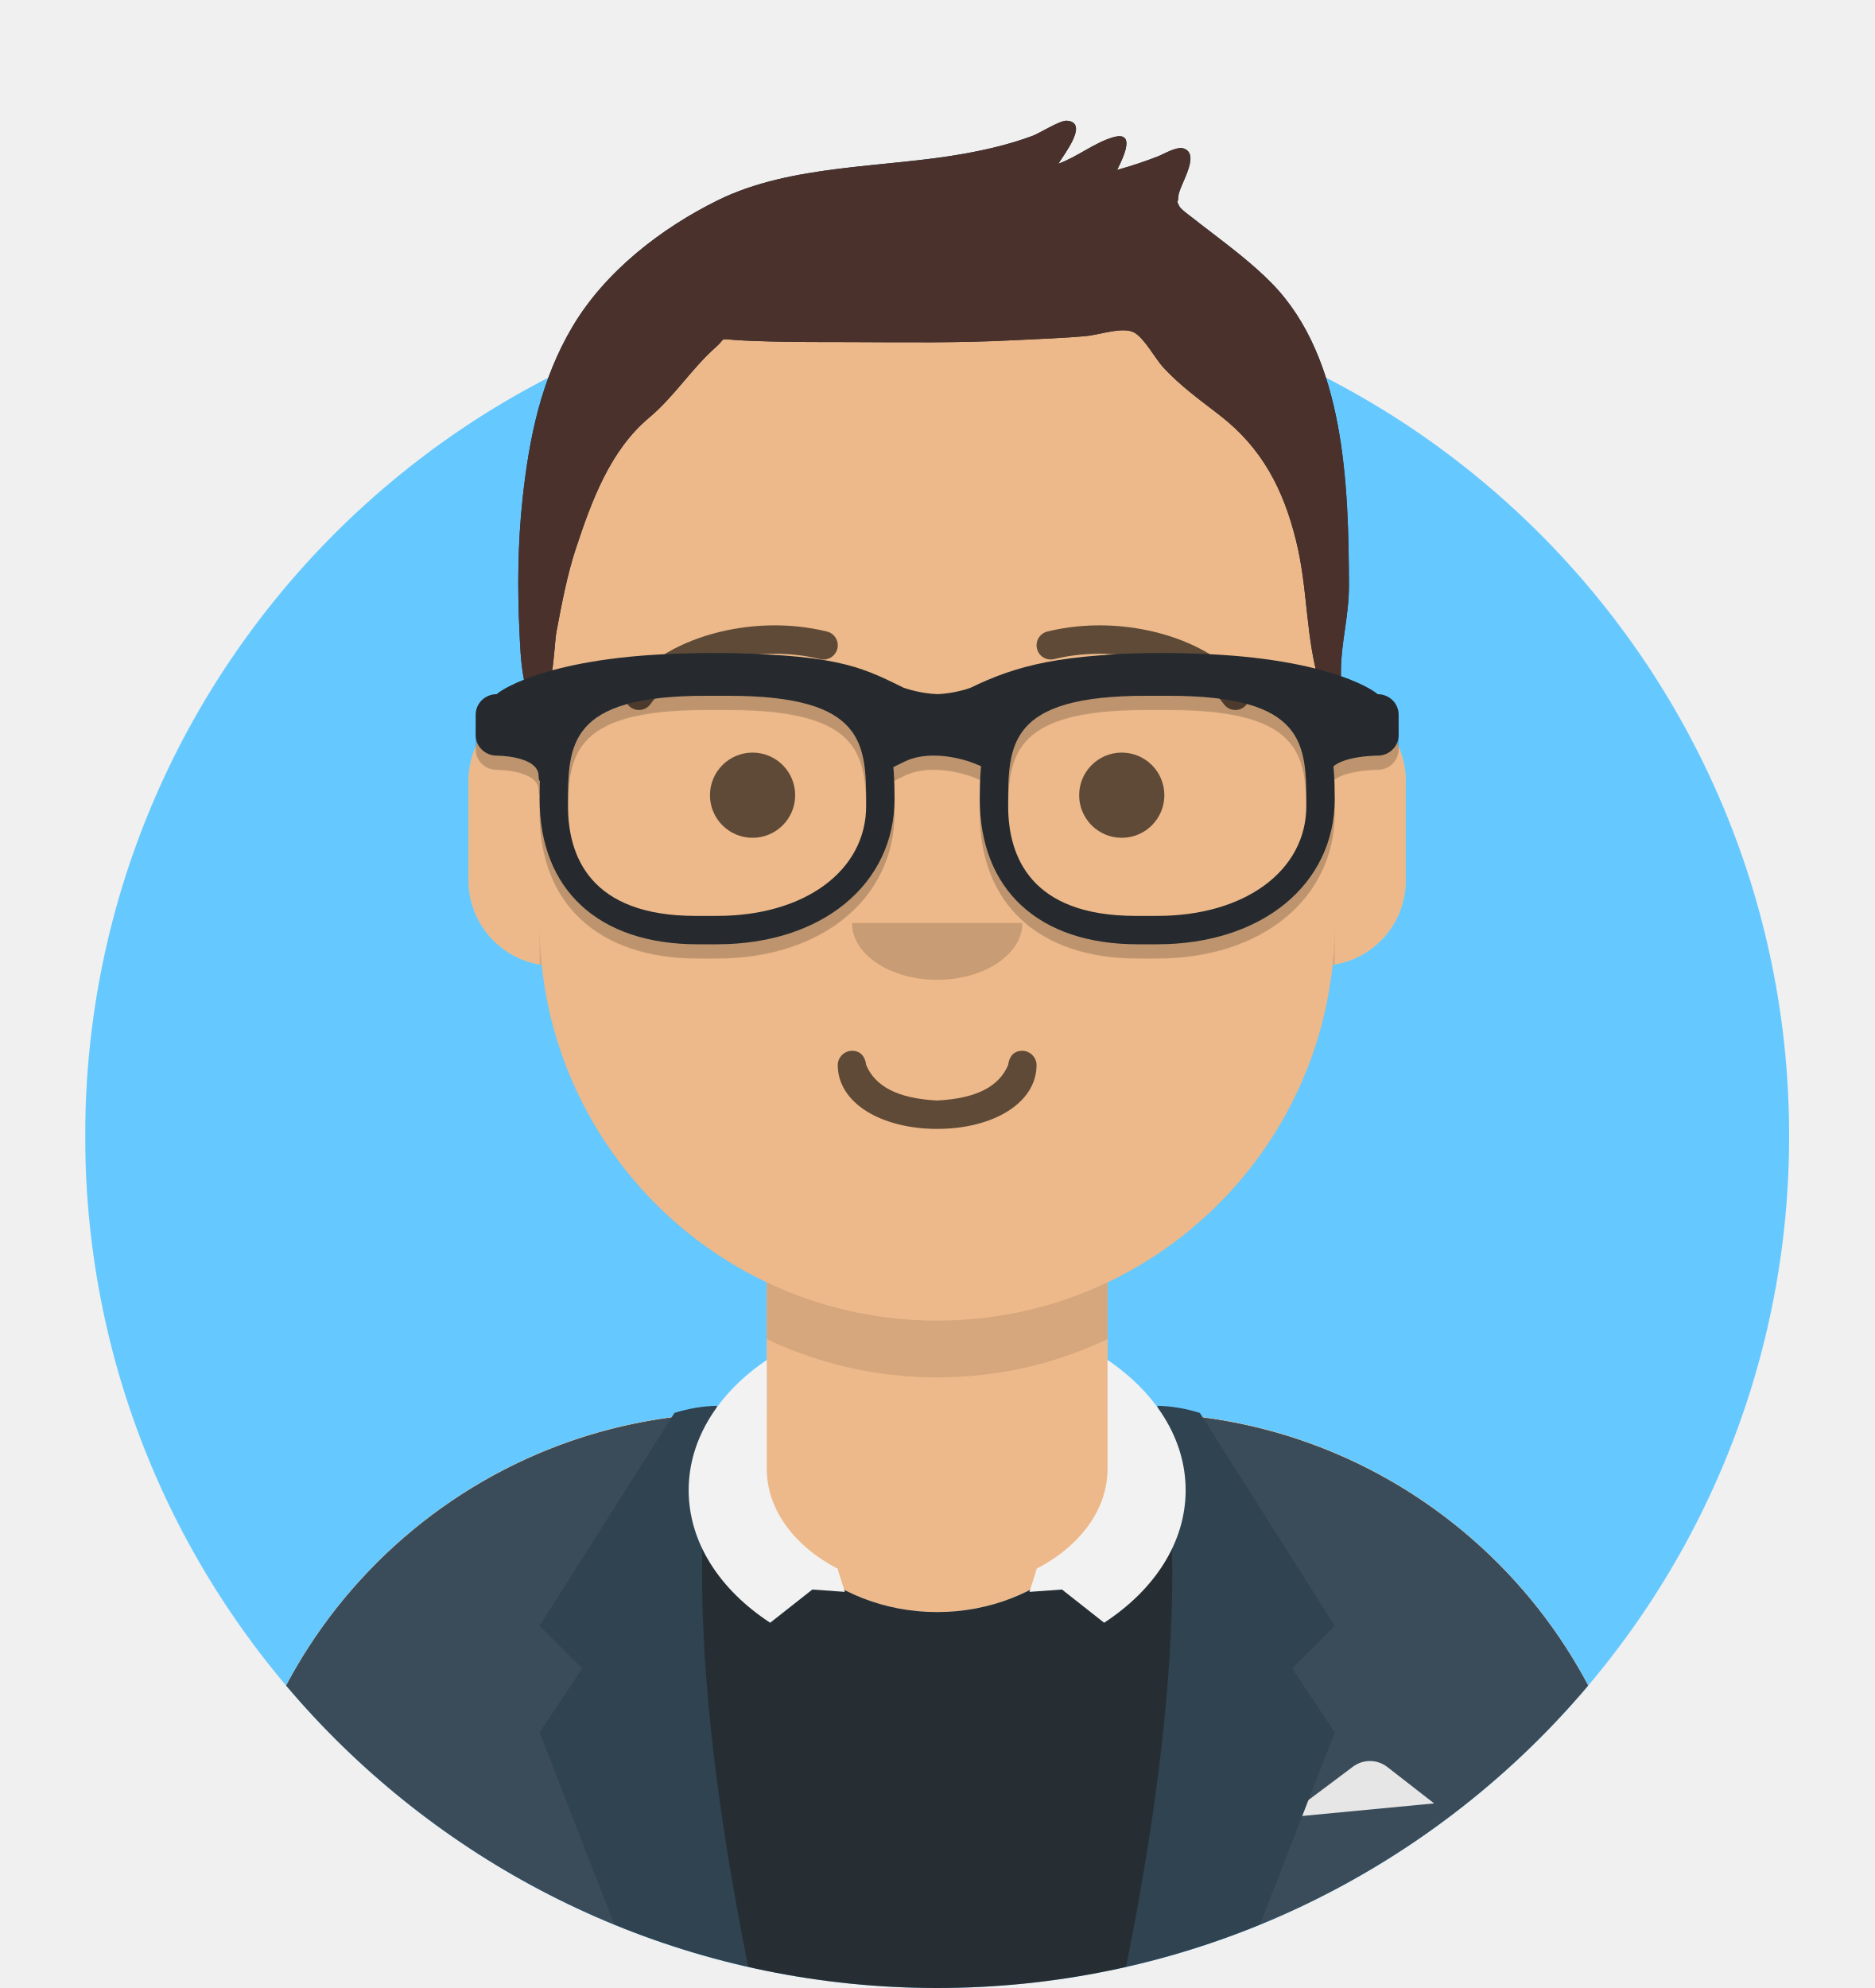
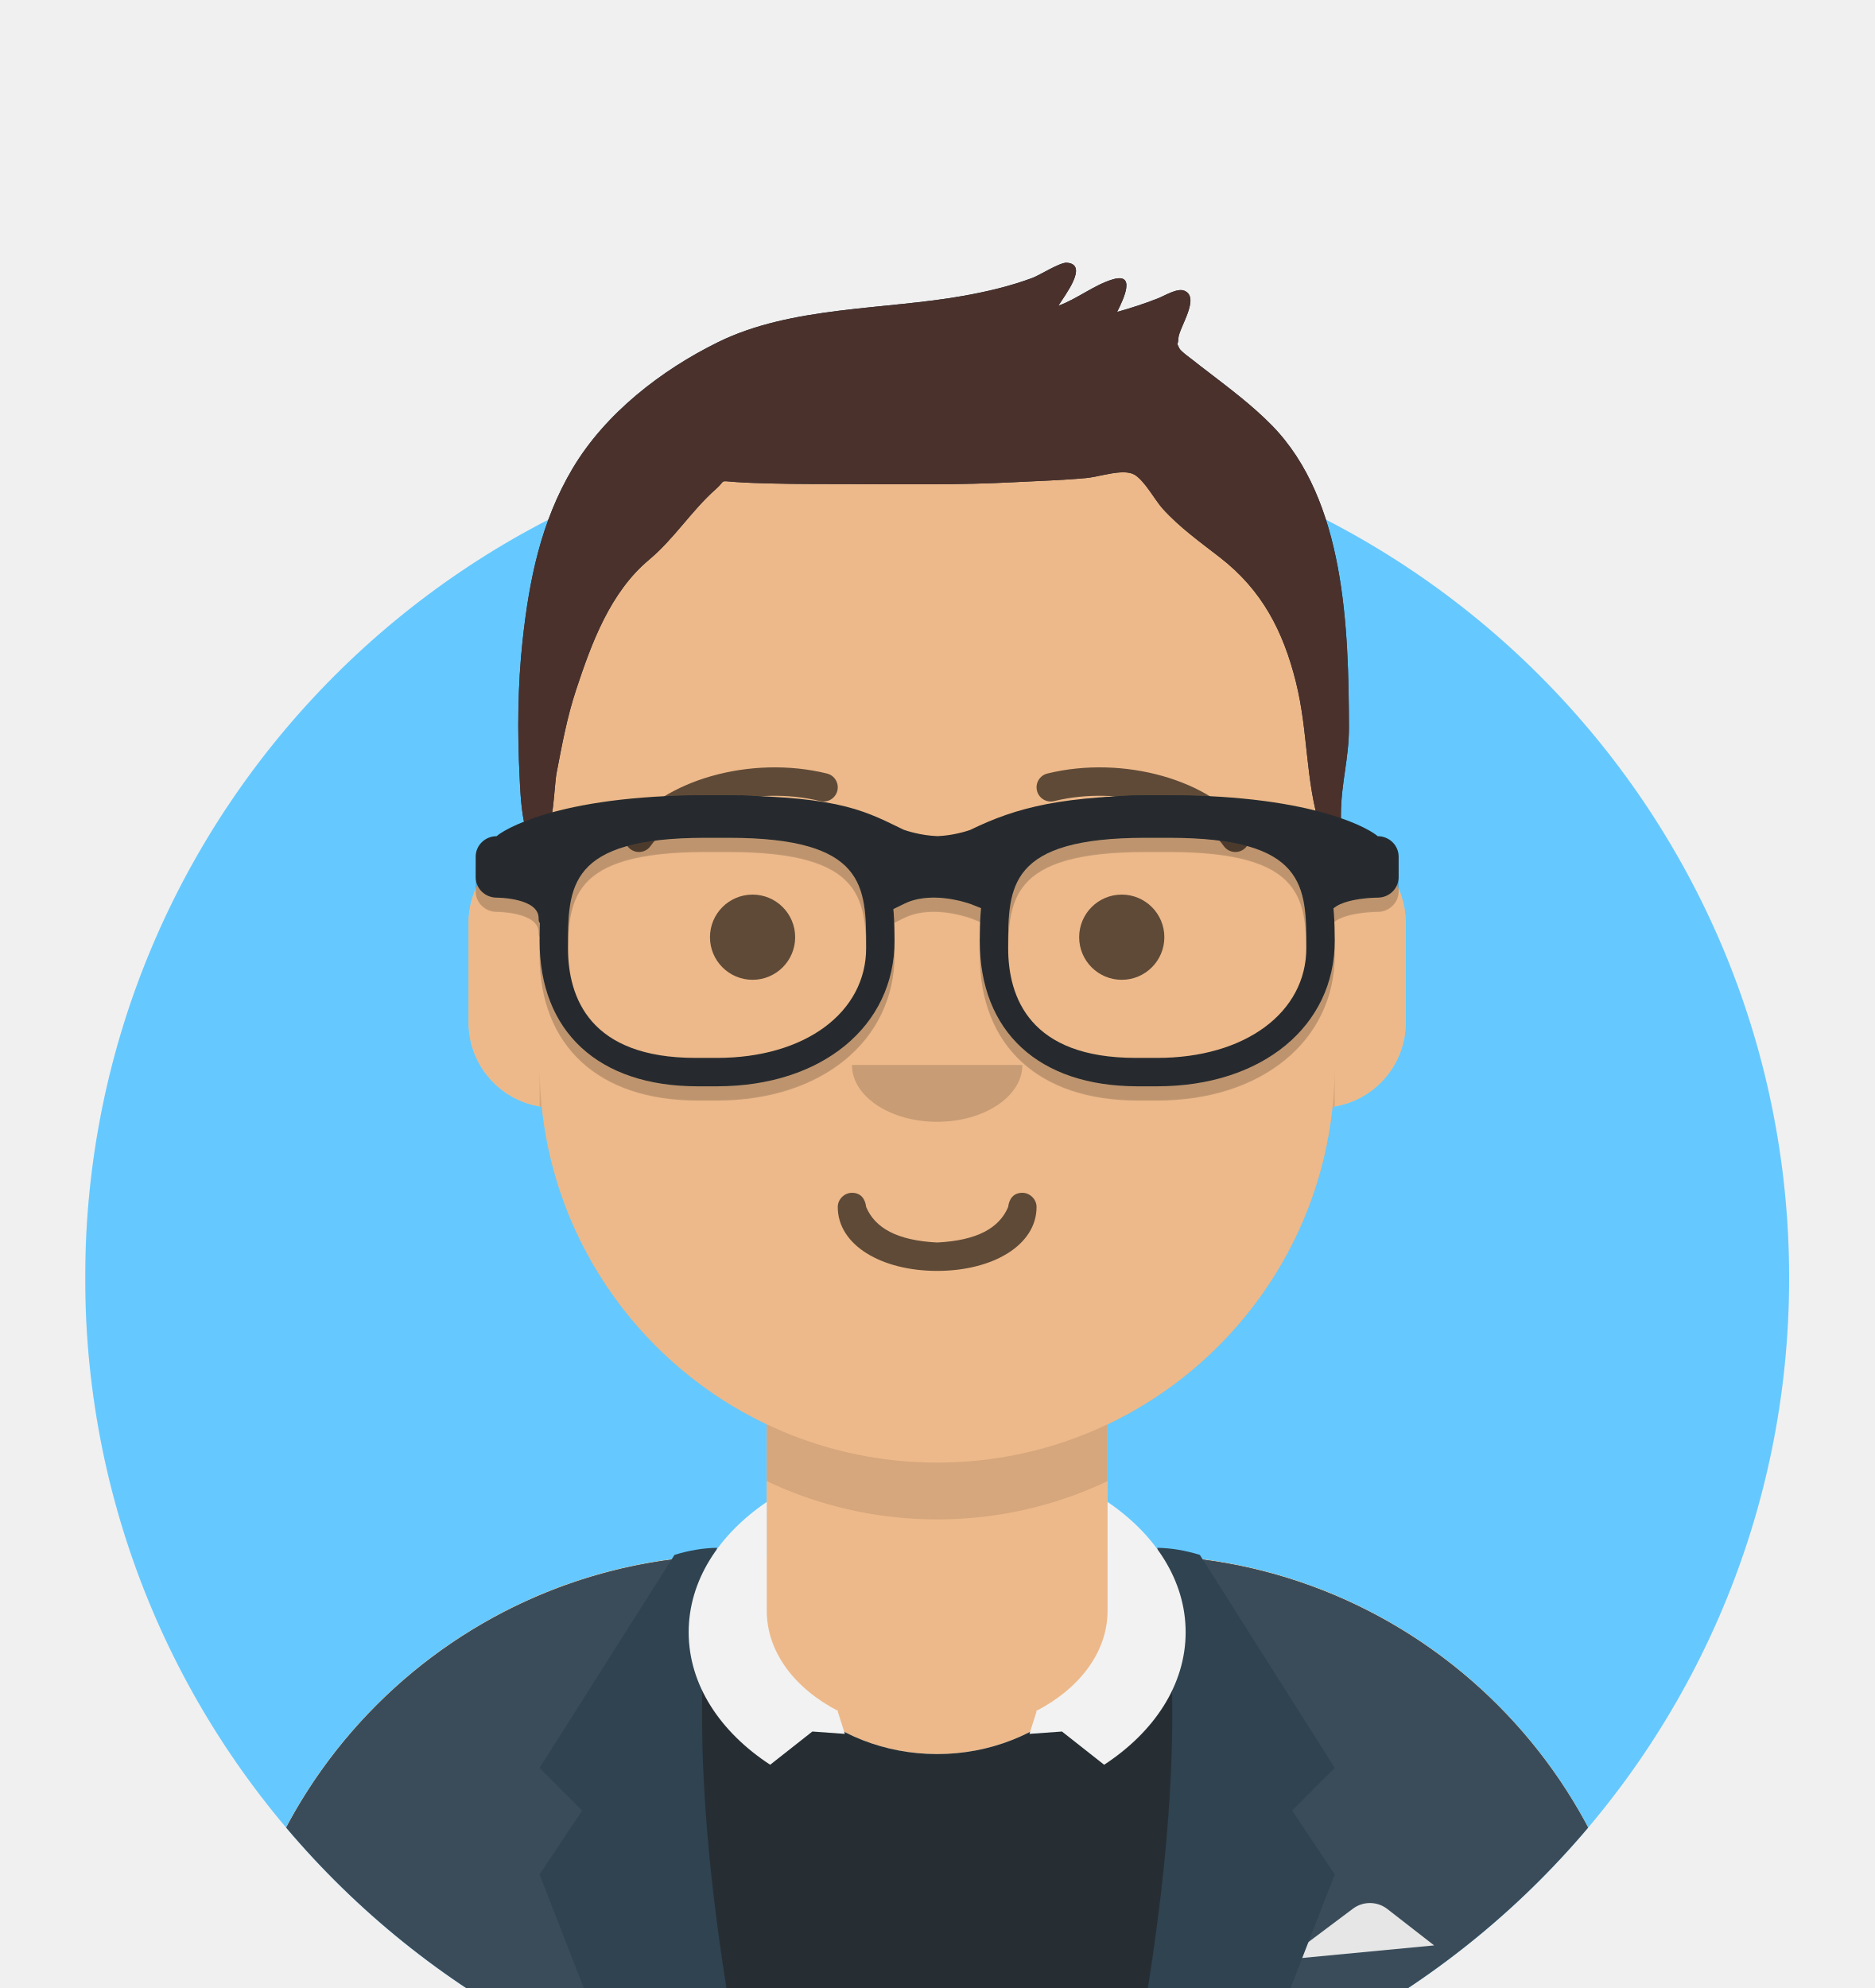
- <svg xmlns="http://www.w3.org/2000/svg" xmlns:xlink="http://www.w3.org/1999/xlink" width="264px" height="280px" viewBox="0 0 264 280" version="1.1">
+ <svg xmlns="http://www.w3.org/2000/svg" xmlns:xlink="http://www.w3.org/1999/xlink" width="264px" height="280px" viewBox="0 0 264 240" version="1.1">
  <defs>
    <circle id="path-1" cx="120" cy="120" r="120" />
    <path d="M12,160 C12,226.274 65.726,280 132,280 C198.274,280 252,226.274 252,160 L264,160 L264,-1.42108547e-14 L-3.19744231e-14,-1.42108547e-14 L-3.19744231e-14,160 L12,160 Z" id="path-3" />
    <path d="M124,144.611 L124,163 L128,163 L128,163 C167.765,163 200,195.235 200,235 L200,244 L0,244 L0,235 C-4.86974701e-15,195.235 32.235,163 72,163 L72,163 L76,163 L76,144.611 C58.763,136.422 46.372,119.687 44.305,99.881 C38.48,99.058 34,94.052 34,88 L34,74 C34,68.054 38.325,63.118 44,62.166 L44,56 L44,56 C44,25.072 69.072,5.68137151e-15 100,0 L100,0 L100,0 C130.928,-5.68137151e-15 156,25.072 156,56 L156,62.166 C161.675,63.118 166,68.054 166,74 L166,88 C166,94.052 161.52,99.058 155.695,99.881 C153.628,119.687 141.237,136.422 124,144.611 Z" id="path-5" />
  </defs>
  <g id="Avataaar" stroke="none" stroke-width="1" fill="none" fill-rule="evenodd">
    <g transform="translate(-825, -1100)" id="Avataaar/Circle">
      <g transform="translate(825, 1100)">
        <g id="Circle" stroke-width="1" fill-rule="evenodd" transform="translate(12, 40)">
          <mask id="mask-2" fill="white">
            <use xlink:href="#path-1" />
          </mask>
          <use id="Circle-Background" fill="#E6E6E6" xlink:href="#path-1" />
          <g id="Color/Palette/Blue-01" mask="url(#mask-2)" fill="#65C9FF">
            <rect id="🖍Color" x="0" y="0" width="240" height="240" />
          </g>
        </g>
        <mask id="mask-4" fill="white">
          <use xlink:href="#path-3" />
        </mask>
        <g id="Mask" />
        <g id="Avataaar" stroke-width="1" fill-rule="evenodd" mask="url(#mask-4)">
          <g id="Body" transform="translate(32, 36)">
            <mask id="mask-6" fill="white">
              <use xlink:href="#path-5" />
            </mask>
            <use fill="#D0C6AC" xlink:href="#path-5" />
            <g id="Skin/👶🏽-03-Brown" mask="url(#mask-6)" fill="#EDB98A">
              <g transform="translate(-32, 0)" id="Color">
                <rect x="0" y="0" width="264" height="244" />
              </g>
            </g>
            <path d="M156,79 L156,102 C156,132.928 130.928,158 100,158 C69.072,158 44,132.928 44,102 L44,79 L44,94 C44,124.928 69.072,150 100,150 C130.928,150 156,124.928 156,94 L156,79 Z" id="Neck-Shadow" fill-opacity="0.1" fill="#000000" mask="url(#mask-6)" />
          </g>
          <g id="Clothing/Blazer-+-Sweater" transform="translate(0, 170)">
            <defs>
              <path d="M105.192,29.052 L104,29.052 L104,29.052 C64.235,29.052 32,61.287 32,101.052 L32,110 L232,110 L232,101.052 C232,61.287 199.765,29.052 160,29.052 L160,29.052 L158.808,29.052 C158.935,30.035 159,31.036 159,32.052 C159,45.859 146.912,57.052 132,57.052 C117.088,57.052 105,45.859 105,32.052 C105,31.036 105.065,30.035 105.192,29.052 Z" id="react-path-47" />
            </defs>
            <mask id="react-mask-48" fill="white">
              <use xlink:href="#react-path-47" />
            </mask>
            <use id="Clothes" fill="#E6E6E6" fill-rule="evenodd" xlink:href="#react-path-47" />
            <g id="Color/Palette/Black" mask="url(#react-mask-48)" fill-rule="evenodd" fill="#262E33">
              <rect id="🖍Color" x="0" y="0" width="264" height="110" />
            </g>
            <g id="Blazer" stroke-width="1" fill-rule="evenodd" transform="translate(32, 28)">
              <path d="M68.785,1.122 C30.512,2.804 1.24427139e-14,34.365 0,73.052 L0,82 L69.362,82 C65.961,69.92 64,55.709 64,40.5 C64,26.173 65.74,12.731 68.785,1.122 Z M131.638,82 L200,82 L200,73.052 C200,34.707 170.025,3.363 132.229,1.174 C135.265,12.771 137,26.194 137,40.5 C137,55.709 135.039,69.92 131.638,82 Z" id="Saco" fill="#3A4C5A" />
              <path d="M149,58 L158.556,50.833 L158.556,50.833 C159.999,49.751 161.988,49.768 163.412,50.876 L170,56 L149,58 Z" id="Pocket-hanky" fill="#E6E6E6" />
              <path d="M69,1.13686838e-13 C65,19.333 66.667,46.667 74,82 L58,82 L44,46 L50,37 L44,31 L63,1 C65.028,0.369 67.028,0.036 69,1.13686838e-13 Z" id="Wing" fill="#2F4351" />
              <path d="M151,1.13686838e-13 C147,19.333 148.667,46.667 156,82 L140,82 L126,46 L132,37 L126,31 L145,1 C147.028,0.369 149.028,0.036 151,1.13686838e-13 Z" id="Wing" fill="#2F4351" transform="translate(141, 41) scale(-1, 1) translate(-141, -41) " />
            </g>
            <path d="M156,21.539 C162.772,26.136 167,32.656 167,39.888 C167,47.289 162.572,53.945 155.52,58.556 L149.579,53.876 L145,54.208 L146,51.057 L145.922,50.996 C152.022,47.853 156,42.7 156,36.877 L156,21.539 Z M108,21.539 C101.228,26.136 97,32.656 97,39.888 C97,47.289 101.428,53.945 108.48,58.556 L114.421,53.876 L119,54.208 L118,51.057 L118.078,50.996 C111.978,47.853 108,42.7 108,36.877 L108,21.539 Z" id="Collar" fill="#F2F2F2" fill-rule="evenodd" />
          </g>
          <g id="Face" transform="translate(76, 82)" fill="#000000">
            <g id="Mouth/Twinkle" transform="translate(2, 52)" fill-opacity="0.6" fill-rule="nonzero" fill="#000000">
              <path d="M40,16 C40,21.372 46.158,25 54,25 C61.842,25 68,21.372 68,16 C68,14.895 67.05,14 66,14 C64.707,14 64.13,14.905 64,16 C62.758,18.938 59.683,20.716 54,21 C48.317,20.716 45.242,18.938 44,16 C43.87,14.905 43.293,14 42,14 C40.95,14 40,14.895 40,16 Z" id="Mouth" />
            </g>
            <g id="Nose/Default" transform="translate(28, 40)" fill-opacity="0.16">
              <path d="M16,8 C16,12.418 21.373,16 28,16 L28,16 C34.627,16 40,12.418 40,8" id="Nose" />
            </g>
            <g id="Eyes/Default-😀" transform="translate(0, 8)" fill-opacity="0.6">
              <circle id="Eye" cx="30" cy="22" r="6" />
              <circle id="Eye" cx="82" cy="22" r="6" />
            </g>
            <g id="Eyebrow/Outline/Default" fill-opacity="0.6">
              <g id="I-Browse" transform="translate(12, 6)">
                <path d="M3.63,11.159 C7.545,5.65 18.278,2.561 27.523,4.831 C28.596,5.095 29.679,4.439 29.942,3.366 C30.206,2.293 29.55,1.21 28.477,0.947 C17.74,-1.69 5.312,1.887 0.37,8.841 C-0.27,9.742 -0.059,10.99 0.841,11.63 C1.742,12.27 2.99,12.059 3.63,11.159 Z" id="Eyebrow" fill-rule="nonzero" />
                <path d="M61.63,11.159 C65.545,5.65 76.278,2.561 85.523,4.831 C86.596,5.095 87.679,4.439 87.942,3.366 C88.206,2.293 87.55,1.21 86.477,0.947 C75.74,-1.69 63.312,1.887 58.37,8.841 C57.73,9.742 57.941,10.99 58.841,11.63 C59.742,12.27 60.99,12.059 61.63,11.159 Z" id="Eyebrow" fill-rule="nonzero" transform="translate(73.00015, 6.039198) scale(-1, 1) translate(-73.00015, -6.039198) " />
              </g>
            </g>
          </g>
          <g id="Top" stroke-width="1" fill-rule="evenodd">
            <defs>
              <rect id="react-path-31" x="0" y="0" width="264" height="280" />
              <path d="M180.15,39.92 C177.39,37.1 174.186,34.707 171.069,32.307 C170.382,31.777 169.683,31.261 169.011,30.712 C168.858,30.587 167.292,29.466 167.105,29.053 C166.654,28.06 166.915,28.833 166.977,27.649 C167.056,26.151 170.111,21.919 167.831,20.949 C166.828,20.522 165.04,21.658 164.078,22.033 C162.196,22.767 160.292,23.393 158.347,23.933 C159.279,22.076 161.055,18.359 157.716,19.354 C155.114,20.129 152.69,22.122 150.076,23.059 C150.941,21.642 154.4,17.248 151.274,17.002 C150.302,16.926 147.471,18.75 146.424,19.14 C143.287,20.305 140.083,21.059 136.79,21.653 C125.592,23.671 112.497,23.095 102.137,28.193 C94.149,32.124 86.263,38.222 81.648,45.988 C77.201,53.473 75.538,61.664 74.607,70.241 C73.924,76.536 73.868,83.043 74.188,89.36 C74.292,91.43 74.525,100.971 77.532,98.081 C79.03,96.642 79.019,90.828 79.396,88.86 C80.147,84.945 80.87,81.013 82.122,77.223 C84.328,70.544 86.931,63.43 92.427,58.83 C95.954,55.878 98.431,51.889 101.806,48.911 C103.322,47.574 102.165,47.713 104.603,47.889 C106.241,48.006 107.885,48.051 109.526,48.094 C113.322,48.193 117.124,48.168 120.921,48.181 C128.568,48.209 136.179,48.317 143.819,47.916 C147.214,47.739 150.618,47.642 154.004,47.328 C155.895,47.153 159.251,45.941 160.808,46.867 C162.233,47.714 163.713,50.482 164.736,51.615 C167.154,54.294 170.036,56.339 172.862,58.535 C178.757,63.115 181.732,68.867 183.523,76.023 C185.306,83.153 184.806,89.768 187.013,96.785 C187.402,98.018 188.429,100.145 189.695,98.239 C189.93,97.885 189.87,95.939 189.87,94.819 C189.87,90.3 191.014,86.908 191,82.359 C190.944,68.527 190.496,50.491 180.15,39.92 Z" id="react-path-30" />
              <filter x="-0.8%" y="-2.0%" width="101.5%" height="108.0%" filterUnits="objectBoundingBox" id="react-filter-27">
                <feOffset dx="0" dy="2" in="SourceAlpha" result="shadowOffsetOuter1" />
                <feColorMatrix values="0 0 0 0 0   0 0 0 0 0   0 0 0 0 0  0 0 0 0.16 0" type="matrix" in="shadowOffsetOuter1" result="shadowMatrixOuter1" />
                <feMerge>
                  <feMergeNode in="shadowMatrixOuter1" />
                  <feMergeNode in="SourceGraphic" />
                </feMerge>
              </filter>
            </defs>
            <mask id="react-mask-29" fill="white">
              <use xlink:href="#react-path-31" />
            </mask>
            <g id="Mask" />
            <g id="Top/Short-Hair/Short-Flat" mask="url(#react-mask-29)">
              <g transform="translate(-1, 0)">
                <mask id="react-mask-28" fill="white">
                  <use xlink:href="#react-path-30" />
                </mask>
                <use id="Short-Hair" stroke="none" fill="#1F3140" fill-rule="evenodd" xlink:href="#react-path-30" />
                <g id="Skin/👶🏽-03-Brown" mask="url(#react-mask-28)" fill="#4A312C">
                  <g transform="translate(0, 0) " id="Color">
                    <rect x="0" y="0" width="264" height="280" />
                  </g>
                </g>
                <g id="Top/_Resources/Prescription-02" fill="none" transform="translate(62, 85)" stroke-width="1">
                  <defs>
                    <filter x="-0.8%" y="-2.4%" width="101.5%" height="109.8%" filterUnits="objectBoundingBox" id="react-filter-52">
                      <feOffset dx="0" dy="2" in="SourceAlpha" result="shadowOffsetOuter1" />
                      <feColorMatrix values="0 0 0 0 0   0 0 0 0 0   0 0 0 0 0  0 0 0 0.2 0" type="matrix" in="shadowOffsetOuter1" result="shadowMatrixOuter1" />
                      <feMerge>
                        <feMergeNode in="shadowMatrixOuter1" />
                        <feMergeNode in="SourceGraphic" />
                      </feMerge>
                    </filter>
                  </defs>
                  <g id="Wayfarers" filter="url(#react-filter-52)" transform="translate(6, 7)" fill="#252C2F">
                    <path d="M34,41 L31.242,41 C17.315,41 9,33.336 9,20.5 C9,10.127 10.817,0 32.53,0 L35.47,0 C57.183,0 59,10.127 59,20.5 C59,32.569 48.721,41 34,41 Z M32.385,6 C13,6 13,12.841 13,21.502 C13,28.572 16.116,37 30.971,37 L34,37 C46.365,37 55,30.627 55,21.502 C55,12.841 55,6 35.615,6 L32.385,6 Z" id="Left" fill-rule="nonzero" />
                    <path d="M96,41 L93.242,41 C79.315,41 71,33.336 71,20.5 C71,10.127 72.817,0 94.53,0 L97.47,0 C119.183,0 121,10.127 121,20.5 C121,32.569 110.721,41 96,41 Z M94.385,6 C75,6 75,12.841 75,21.502 C75,28.572 78.119,37 92.971,37 L96,37 C108.365,37 117,30.627 117,21.502 C117,12.841 117,6 97.615,6 L94.385,6 Z" id="Right" fill-rule="nonzero" />
                    <path d="M2.955,5.772 C3.646,5.096 11.21,0 32.5,0 C50.351,0 54.13,1.853 59.85,4.652 L60.269,4.859 C60.667,4.999 62.7,5.69 65.079,5.766 C67.246,5.673 69.1,5.085 69.642,4.897 C76.17,1.722 82.561,0 97.5,0 C118.79,0 126.354,5.096 127.045,5.772 C128.679,5.772 130,7.062 130,8.657 L130,11.543 C130,13.139 128.679,14.429 127.045,14.429 C127.045,14.429 120.144,14.429 120.144,17.315 C120.144,20.2 118.182,13.139 118.182,11.543 L118.182,8.732 C114.579,7.353 108.128,4.786 97.5,4.786 C85.658,4.786 79.761,6.886 74.702,8.971 L74.759,9.108 L74.756,11.094 L72.539,16.444 L69.8,15.361 C69.556,15.264 69.028,15.09 68.296,14.91 C66.256,14.407 64.159,14.254 62.304,14.634 C61.624,14.774 60.992,14.984 60.413,15.267 L57.77,16.558 L55.127,11.396 L55.244,9.102 L55.325,8.907 C50.962,6.874 46.939,4.786 32.5,4.786 C21.872,4.786 15.422,7.352 11.818,8.731 L11.818,11.543 C11.818,13.139 8.864,20.2 8.864,17.315 C8.864,14.429 2.955,14.429 2.955,14.429 C1.324,14.429 0,13.139 0,11.543 L0,8.657 C0,7.062 1.324,5.772 2.955,5.772 Z" id="Stuff" fill-rule="nonzero" />
                  </g>
                </g>
              </g>
            </g>
          </g>
        </g>
      </g>
    </g>
  </g>
</svg>
